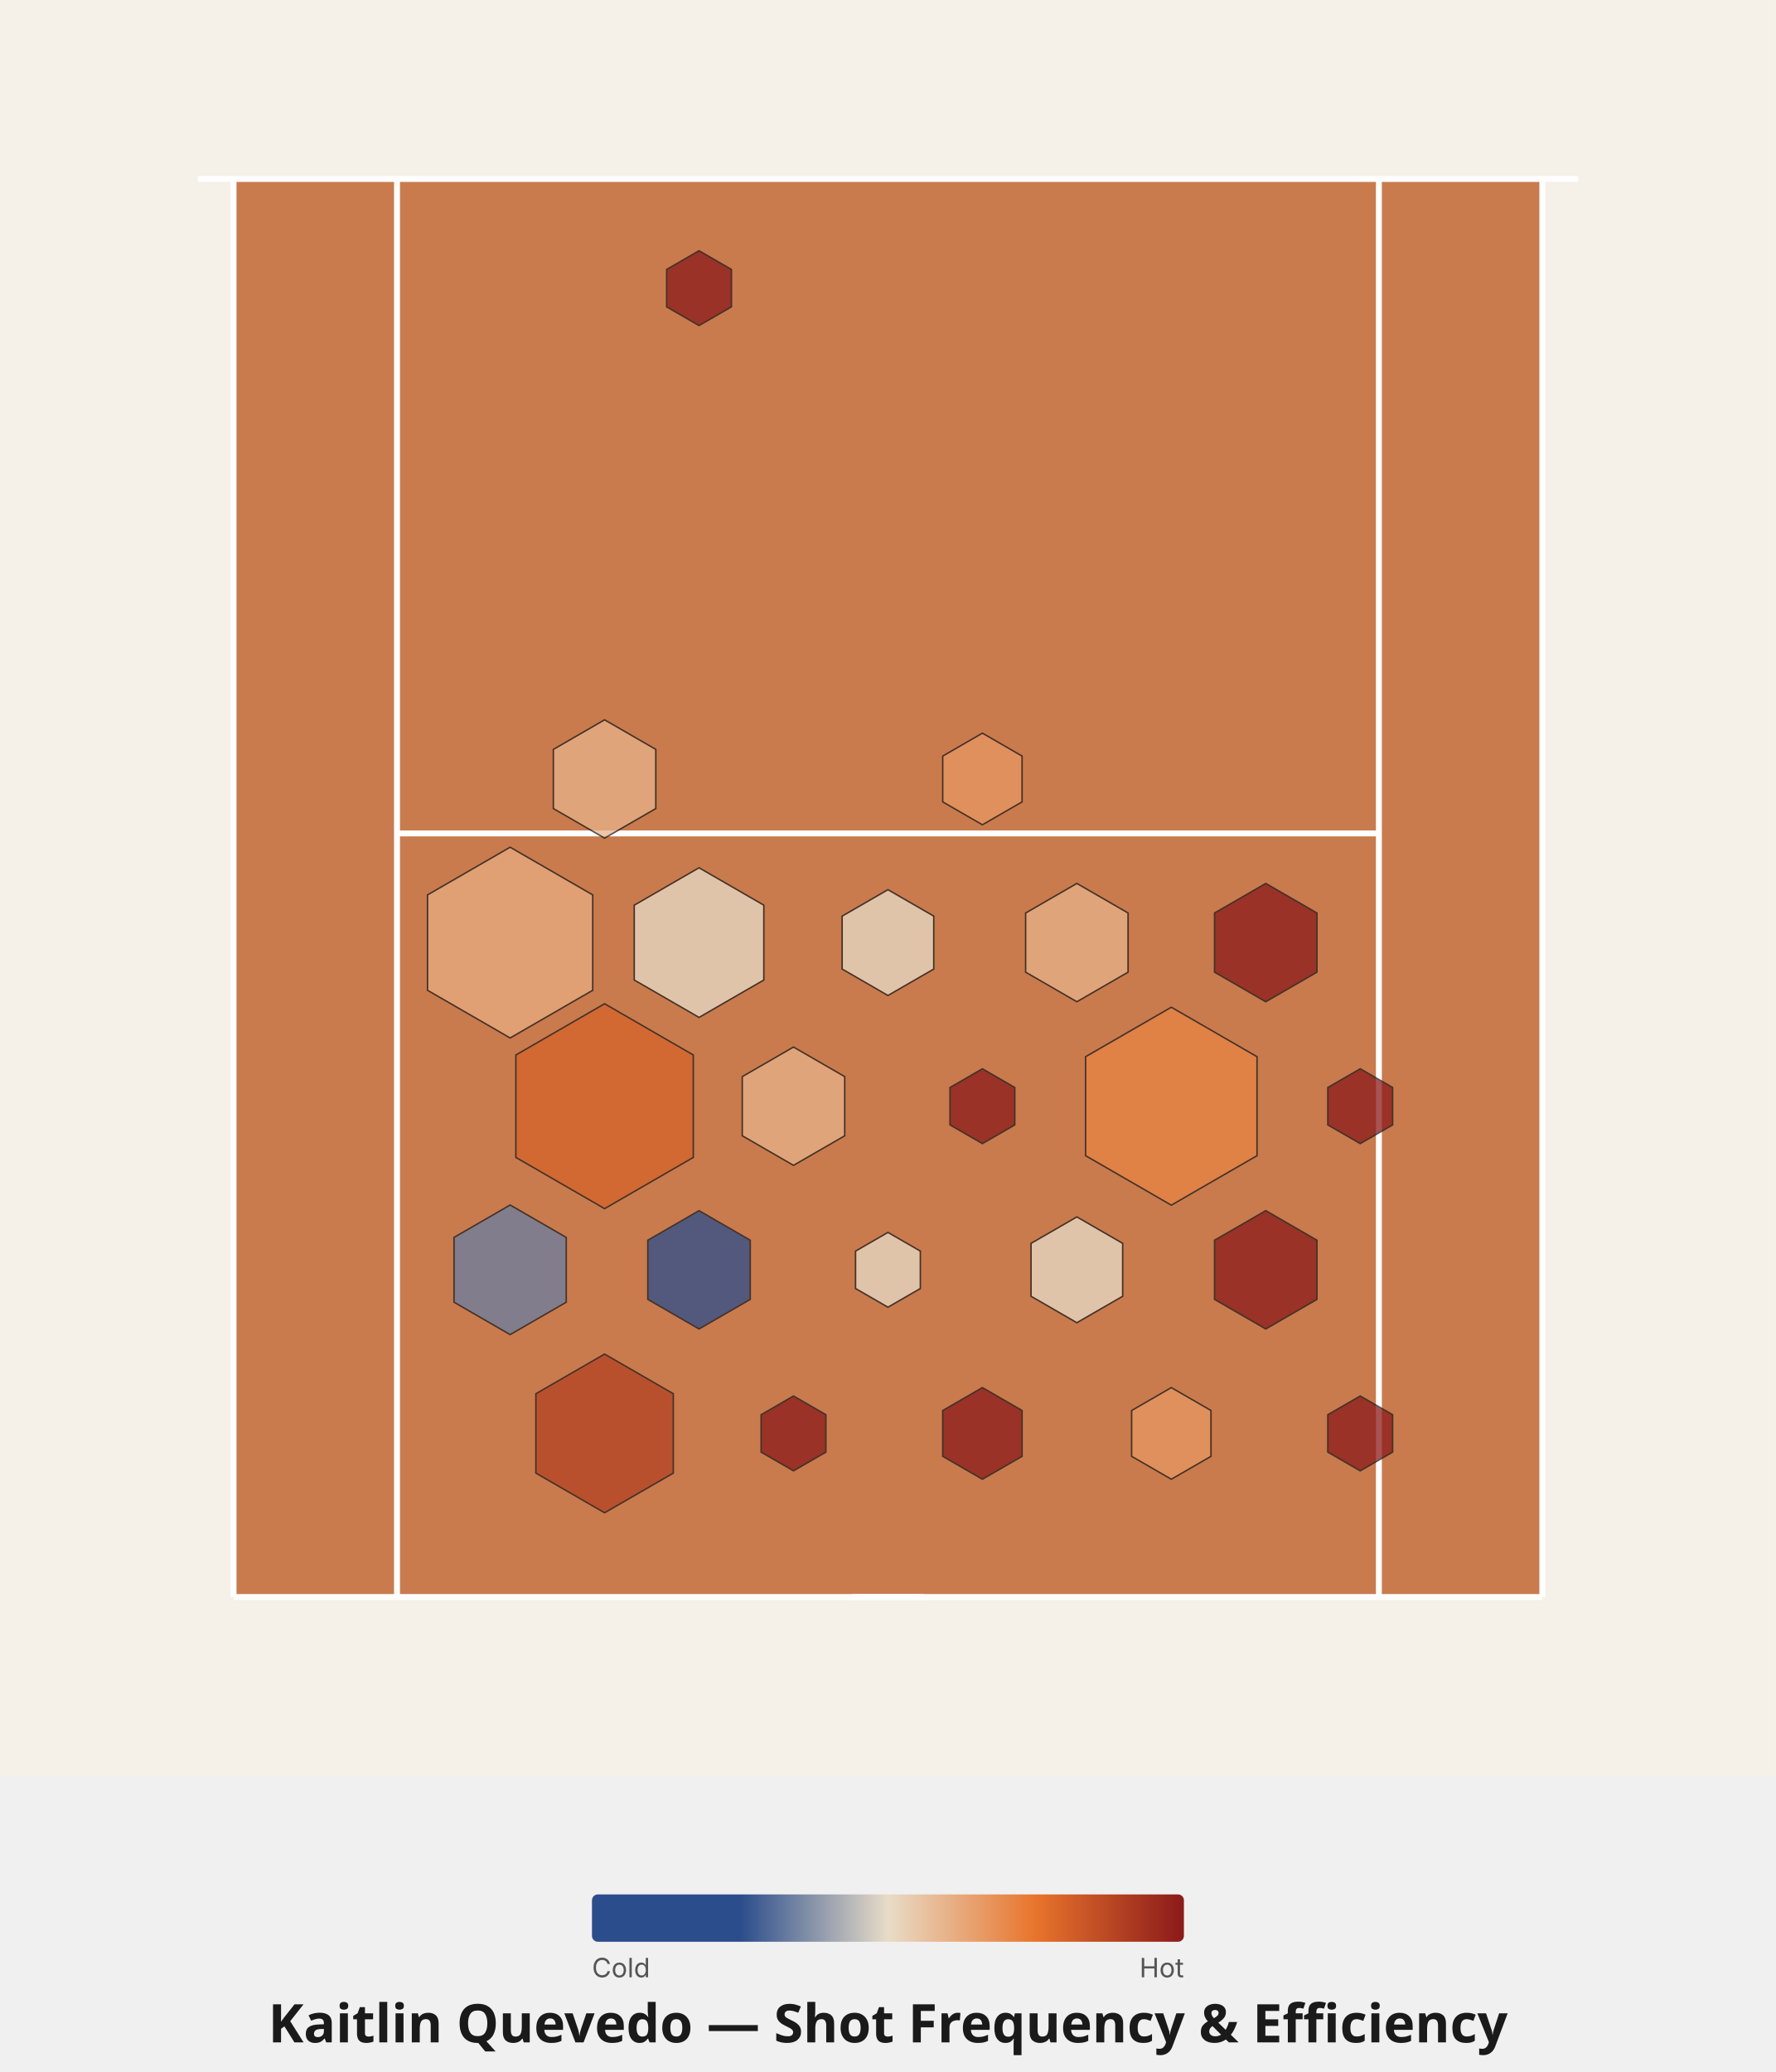
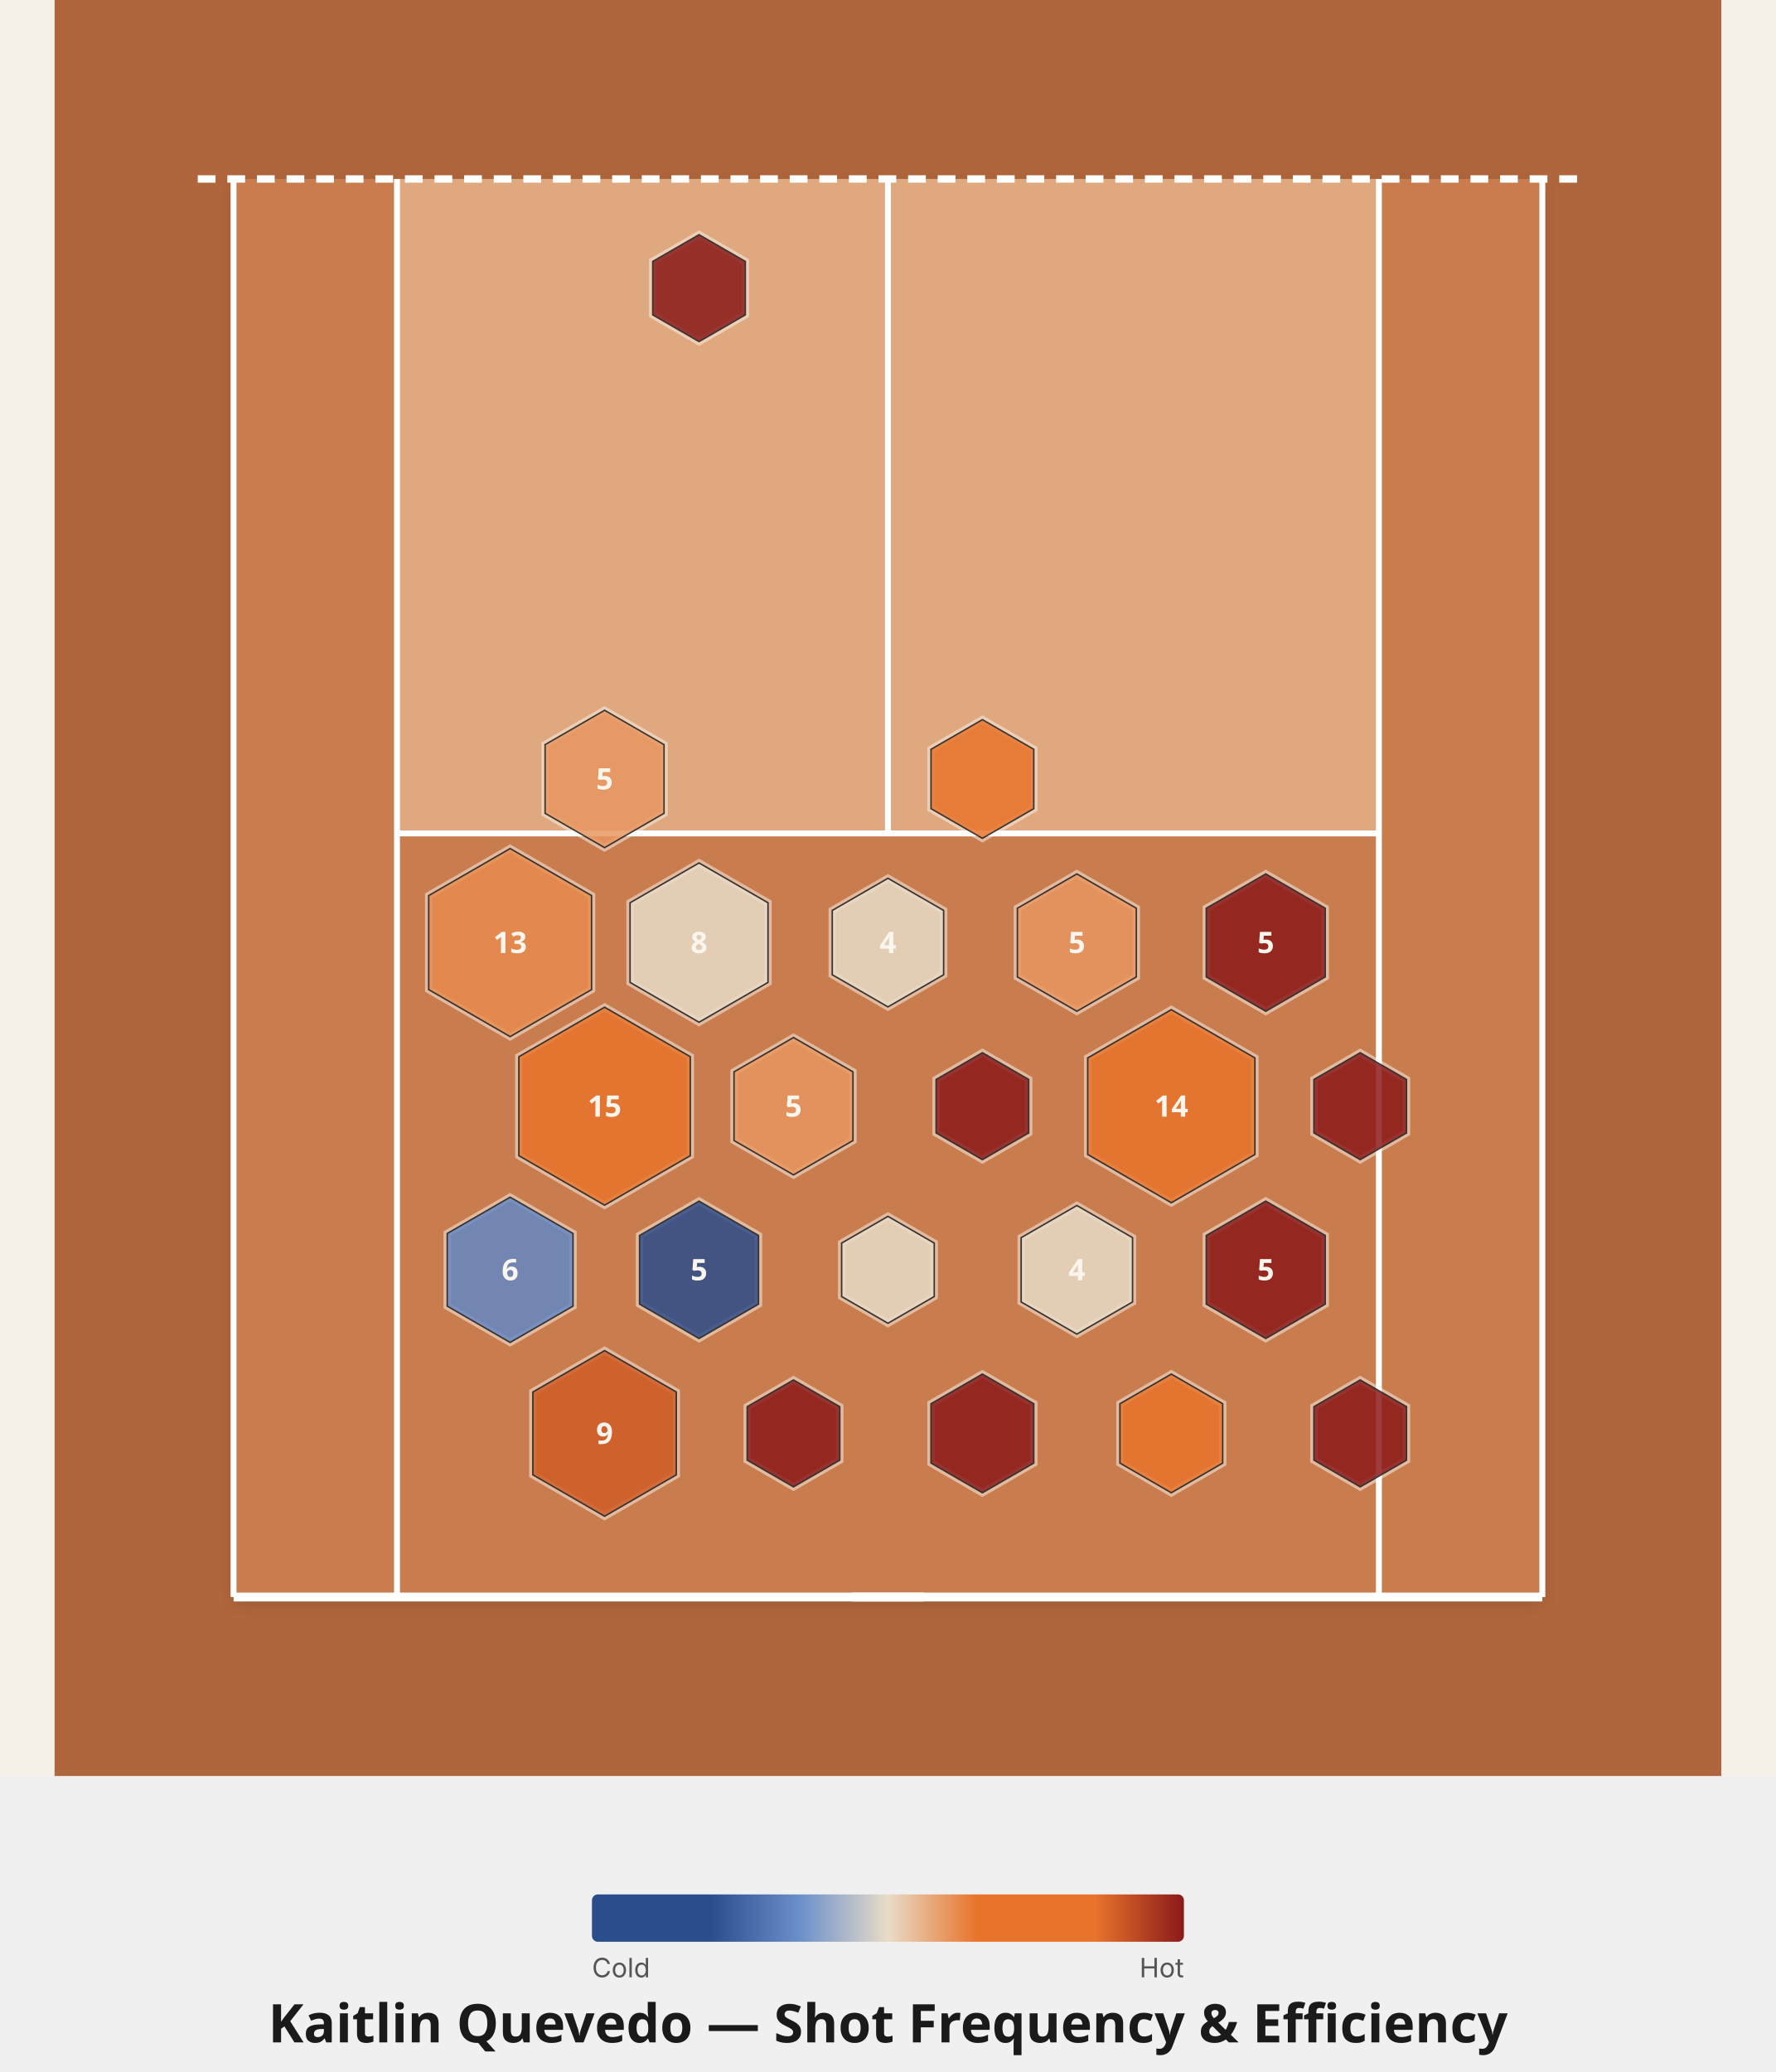
<svg xmlns="http://www.w3.org/2000/svg" height="700" width="600">
  <svg height="600" style="display:block" viewBox="0 0 600 600" width="600">
+     <defs>
+       <clipPath id="court-clip-ncvl6jo">
+         <rect height="479.073" width="442.19" x="78.905" y="60.464" />
+       </clipPath>
+       <filter id="court-shadow" x="-5%" y="-5%" width="110%" height="110%">
+         <feDropShadow dx="0" dy="2" flood-color="#000000" flood-opacity="0.15" stdDeviation="3" />
+       </filter>
+     </defs>
    <rect fill="#F5F0E8" height="600" width="600" x="0" y="0" />
    <g>
-       <rect fill="#C97B4E" height="479.073" width="442.19" x="78.905" y="60.464" />
+       <rect fill="#B0663C" height="600" width="563.117" x="18.441" y="-2.1316282072803006e-14" />
+       <rect fill="#C97B4E" filter="url(#court-shadow)" height="479.073" width="442.19" x="78.905" y="60.464" />
+       <g>
+         <rect fill="#E0A87E" height="221.095" width="331.743" x="134.128" y="60.464" />
+       </g>
      <g fill="none" stroke="#FFFFFF" stroke-width="2">
        <line x1="78.905" x2="78.905" y1="539.536" y2="60.464" />
        <line x1="521.095" x2="521.095" y1="539.536" y2="60.464" />
        <line x1="134.128" x2="134.128" y1="539.536" y2="60.464" />
        <line x1="465.872" x2="465.872" y1="539.536" y2="60.464" />
+         <line x1="134.128" x2="465.872" y1="281.559" y2="281.559" />
+         <line x1="300" x2="300" y1="281.559" y2="60.464" />
+       </g>
+       <g fill="none" stroke="#FFFFFF" stroke-width="3">
        <line x1="78.905" x2="521.095" y1="539.536" y2="539.536" />
+         <line x1="287.907" x2="312.093" y1="539.536" y2="539.536" />
+       </g>
+       <g fill="none" stroke="#FFFFFF" stroke-dasharray="6 4" stroke-width="2.5">
        <line x1="66.812" x2="533.188" y1="60.464" y2="60.464" />
-         <line x1="134.128" x2="465.872" y1="281.559" y2="281.559" />
-         <line x1="287.907" x2="312.093" y1="539.536" y2="539.536" />
-       </g>
-       <g>
-         <polygon fill="#6a7da0" opacity="0.75" points="172.351,407.097 153.392,418.043 153.392,439.935 172.351,450.881 191.309,439.935 191.309,418.043" stroke="#1A1A1A" stroke-width="0.5" />
-         <polygon fill="#d56228" opacity="0.75" points="204.263,339.101 174.287,356.408 174.287,391.022 204.263,408.329 234.239,391.022 234.239,356.408" stroke="#1A1A1A" stroke-width="0.5" />
-         <polygon fill="#e8ac80" opacity="0.75" points="172.351,286.218 144.444,302.33 144.444,334.553 172.351,350.665 200.257,334.553 200.257,302.33" stroke="#1A1A1A" stroke-width="0.5" />
-         <polygon fill="#2b4d8c" opacity="0.75" points="236.175,409.005 218.868,418.997 218.868,438.981 236.175,448.973 253.482,438.981 253.482,418.997" stroke="#1A1A1A" stroke-width="0.5" />
-         <polygon fill="#8b1a1a" opacity="0.75" points="459.562,471.624 448.616,477.943 448.616,490.582 459.562,496.902 470.507,490.582 470.507,477.943" stroke="#1A1A1A" stroke-width="0.5" />
-         <polygon fill="#8b1a1a" opacity="0.75" points="427.649,409.005 410.342,418.997 410.342,438.981 427.649,448.973 444.956,438.981 444.956,418.997" stroke="#1A1A1A" stroke-width="0.5" />
-         <polygon fill="#b44222" opacity="0.75" points="204.263,457.451 181.043,470.857 181.043,497.669 204.263,511.074 227.483,497.669 227.483,470.857" stroke="#1A1A1A" stroke-width="0.5" />
-         <polygon fill="#e8dcc8" opacity="0.75" points="300,416.35 289.054,422.669 289.054,435.308 300,441.628 310.946,435.308 310.946,422.669" stroke="#1A1A1A" stroke-width="0.5" />
-         <polygon fill="#e88342" opacity="0.75" points="395.737,340.275 366.777,356.995 366.777,390.435 395.737,407.155 424.697,390.435 424.697,356.995" stroke="#1A1A1A" stroke-width="0.5" />
-         <polygon fill="#6a7da0" opacity="0.75" points="300,-256.188 281.041,-245.242 281.041,-223.35 300,-212.405 318.959,-223.35 318.959,-245.242" stroke="#1A1A1A" stroke-width="0.5" />
-         <polygon fill="#e8b28a" opacity="0.75" points="268.088,-428.38 243.612,-414.249 243.612,-385.987 268.088,-371.856 292.563,-385.987 292.563,-414.249" stroke="#1A1A1A" stroke-width="0.5" />
-         <polygon fill="#a5aab3" opacity="0.75" points="395.737,-436.967 363.825,-418.542 363.825,-381.693 395.737,-363.268 427.649,-381.693 427.649,-418.542" stroke="#1A1A1A" stroke-width="0.5" />
-         <polygon fill="#cfc9c0" opacity="0.75" points="331.912,-434.731 301.936,-417.424 301.936,-382.811 331.912,-365.504 361.889,-382.811 361.889,-417.424" stroke="#1A1A1A" stroke-width="0.5" />
-         <polygon fill="#de6a2a" opacity="0.75" points="395.737,-205.834 372.517,-192.428 372.517,-165.617 395.737,-152.211 418.957,-165.617 418.957,-192.428" stroke="#1A1A1A" stroke-width="0.5" />
-         <polygon fill="#2b4d8c" opacity="0.75" points="363.825,-368.49 343.347,-356.667 343.347,-333.021 363.825,-321.198 384.302,-333.021 384.302,-356.667" stroke="#1A1A1A" stroke-width="0.5" />
-         <polygon fill="#2b4d8c" opacity="0.75" points="204.263,-417.992 188.783,-409.055 188.783,-391.18 204.263,-382.243 219.743,-391.18 219.743,-409.055" stroke="#1A1A1A" stroke-width="0.5" />
-         <polygon fill="#9ca3b0" opacity="0.75" points="331.912,-207.285 307.437,-193.154 307.437,-164.891 331.912,-150.76 356.388,-164.891 356.388,-193.154" stroke="#1A1A1A" stroke-width="0.5" />
-         <polygon fill="#9ca3b0" opacity="0.75" points="268.088,-207.285 243.612,-193.154 243.612,-164.891 268.088,-150.76 292.563,-164.891 292.563,-193.154" stroke="#1A1A1A" stroke-width="0.5" />
-         <polygon fill="#e8b28a" opacity="0.75" points="331.912,-309.554 314.605,-299.562 314.605,-279.578 331.912,-269.586 349.219,-279.578 349.219,-299.562" stroke="#1A1A1A" stroke-width="0.5" />
-         <polygon fill="#e89760" opacity="0.75" points="236.175,-371.656 212.956,-358.25 212.956,-331.438 236.175,-318.032 259.395,-331.438 259.395,-358.25" stroke="#1A1A1A" stroke-width="0.5" />
-         <polygon fill="#6a7da0" opacity="0.75" points="395.737,-316.382 372.517,-302.976 372.517,-276.164 395.737,-262.758 418.957,-276.164 418.957,-302.976" stroke="#1A1A1A" stroke-width="0.5" />
-         <polygon fill="#e8dcc8" opacity="0.75" points="204.263,-191.662 193.317,-185.342 193.317,-172.703 204.263,-166.383 215.209,-172.703 215.209,-185.342" stroke="#1A1A1A" stroke-width="0.5" />
-         <polygon fill="#e8dcc8" opacity="0.75" points="427.649,-375.803 400.838,-360.324 400.838,-329.364 427.649,-313.884 454.461,-329.364 454.461,-360.324" stroke="#1A1A1A" stroke-width="0.5" />
-         <polygon fill="#e8742c" opacity="0.75" points="459.562,-417.992 444.082,-409.055 444.082,-391.18 459.562,-382.243 475.041,-391.18 475.041,-409.055" stroke="#1A1A1A" stroke-width="0.5" />
-         <polygon fill="#e8742c" opacity="0.75" points="459.562,-196.897 444.082,-187.96 444.082,-170.085 459.562,-161.148 475.041,-170.085 475.041,-187.96" stroke="#1A1A1A" stroke-width="0.5" />
-         <polygon fill="#e8dcc8" opacity="0.75" points="236.175,-25.84 225.23,-19.521 225.23,-6.882 236.175,-0.562 247.121,-6.882 247.121,-19.521" stroke="#1A1A1A" stroke-width="0.5" />
-         <polygon fill="#e8dcc8" opacity="0.75" points="363.825,-252.171 348.345,-243.234 348.345,-225.359 363.825,-216.422 379.304,-225.359 379.304,-243.234" stroke="#1A1A1A" stroke-width="0.5" />
-         <polygon fill="#8b1a1a" opacity="0.75" points="236.175,84.707 225.23,91.027 225.23,103.666 236.175,109.985 247.121,103.666 247.121,91.027" stroke="#1A1A1A" stroke-width="0.5" />
-         <polygon fill="#b2b3b7" opacity="0.75" points="204.263,-313.216 183.785,-301.393 183.785,-277.747 204.263,-265.924 224.741,-277.747 224.741,-301.393" stroke="#1A1A1A" stroke-width="0.5" />
-         <polygon fill="#e89760" opacity="0.75" points="140.438,-200.914 121.48,-189.968 121.48,-168.077 140.438,-157.131 159.397,-168.077 159.397,-189.968" stroke="#1A1A1A" stroke-width="0.5" />
-         <polygon fill="#2b4d8c" opacity="0.75" points="427.649,-252.171 412.17,-243.234 412.17,-225.359 427.649,-216.422 443.129,-225.359 443.129,-243.234" stroke="#1A1A1A" stroke-width="0.5" />
-         <polygon fill="#e8b28a" opacity="0.75" points="268.088,353.731 250.781,363.723 250.781,383.707 268.088,393.699 285.395,383.707 285.395,363.723" stroke="#1A1A1A" stroke-width="0.5" />
-         <polygon fill="#8b1a1a" opacity="0.75" points="331.912,468.783 318.506,476.523 318.506,492.003 331.912,499.742 345.318,492.003 345.318,476.523" stroke="#1A1A1A" stroke-width="0.5" />
-         <polygon fill="#8b1a1a" opacity="0.75" points="427.649,298.457 410.342,308.449 410.342,328.434 427.649,338.426 444.956,328.434 444.956,308.449" stroke="#1A1A1A" stroke-width="0.5" />
-         <polygon fill="#e8b28a" opacity="0.75" points="363.825,298.457 346.518,308.449 346.518,328.434 363.825,338.426 381.132,328.434 381.132,308.449" stroke="#1A1A1A" stroke-width="0.5" />
-         <polygon fill="#8b1a1a" opacity="0.75" points="459.562,361.076 448.616,367.396 448.616,380.035 459.562,386.354 470.507,380.035 470.507,367.396" stroke="#1A1A1A" stroke-width="0.5" />
-         <polygon fill="#e8dcc8" opacity="0.75" points="300,300.567 284.52,309.504 284.52,327.379 300,336.316 315.48,327.379 315.48,309.504" stroke="#1A1A1A" stroke-width="0.5" />
-         <polygon fill="#e8dcc8" opacity="0.75" points="236.175,293.163 214.284,305.802 214.284,331.081 236.175,343.72 258.067,331.081 258.067,305.802" stroke="#1A1A1A" stroke-width="0.5" />
-         <polygon fill="#e8b28a" opacity="0.75" points="204.263,243.183 186.956,253.175 186.956,273.16 204.263,283.152 221.57,273.16 221.57,253.175" stroke="#1A1A1A" stroke-width="0.5" />
-         <polygon fill="#8b1a1a" opacity="0.75" points="331.912,361.076 320.966,367.396 320.966,380.035 331.912,386.354 342.858,380.035 342.858,367.396" stroke="#1A1A1A" stroke-width="0.5" />
-         <polygon fill="#e89760" opacity="0.75" points="268.088,-305.05 254.682,-297.31 254.682,-281.83 268.088,-274.09 281.494,-281.83 281.494,-297.31" stroke="#1A1A1A" stroke-width="0.5" />
-         <polygon fill="#e89760" opacity="0.75" points="395.737,468.783 382.331,476.523 382.331,492.003 395.737,499.742 409.143,492.003 409.143,476.523" stroke="#1A1A1A" stroke-width="0.5" />
-         <polygon fill="#e8dcc8" opacity="0.75" points="363.825,411.114 348.345,420.052 348.345,437.926 363.825,446.863 379.304,437.926 379.304,420.052" stroke="#1A1A1A" stroke-width="0.5" />
-         <polygon fill="#e8a87a" opacity="0.75" points="300,-370.122 278.108,-357.483 278.108,-332.205 300,-319.565 321.892,-332.205 321.892,-357.483" stroke="#1A1A1A" stroke-width="0.5" />
-         <polygon fill="#8b1a1a" opacity="0.75" points="236.175,-246.935 225.23,-240.616 225.23,-227.977 236.175,-221.657 247.121,-227.977 247.121,-240.616" stroke="#1A1A1A" stroke-width="0.5" />
-         <polygon fill="#8b1a1a" opacity="0.75" points="268.088,471.624 257.142,477.943 257.142,490.582 268.088,496.902 279.034,490.582 279.034,477.943" stroke="#1A1A1A" stroke-width="0.5" />
-         <polygon fill="#e89760" opacity="0.75" points="331.912,247.688 318.506,255.428 318.506,270.907 331.912,278.647 345.318,270.907 345.318,255.428" stroke="#1A1A1A" stroke-width="0.5" />
+       </g>
+       <g clip-path="url(#court-clip-ncvl6jo)">
+         <g>
+           <g>
+             <polygon fill="none" opacity="0.51" points="172.351,404.452 151.102,416.721 151.102,441.257 172.351,453.525 193.6,441.257 193.6,416.721" stroke="#FAF6EE" stroke-width="2.5" />
+             <polygon fill="rgb(100, 136, 196)" opacity="0.85" points="172.351,404.452 151.102,416.721 151.102,441.257 172.351,453.525 193.6,441.257 193.6,416.721" stroke="#1A1A1A" stroke-width="0.5" />
+             <text dominant-baseline="middle" fill="#FAF6EE" font-family="Oswald, Arial Narrow, sans-serif" font-size="10" font-weight="700" text-anchor="middle" x="172.351" y="428.989">6</text>
+           </g>
+           <g>
+             <polygon fill="none" opacity="0.51" points="204.263,340.273 175.301,356.994 175.301,390.436 204.263,407.157 233.225,390.436 233.225,356.994" stroke="#FAF6EE" stroke-width="2.5" />
+             <polygon fill="rgb(232, 116, 44)" opacity="0.85" points="204.263,340.273 175.301,356.994 175.301,390.436 204.263,407.157 233.225,390.436 233.225,356.994" stroke="#1A1A1A" stroke-width="0.5" />
+             <text dominant-baseline="middle" fill="#FAF6EE" font-family="Oswald, Arial Narrow, sans-serif" font-size="10" font-weight="700" text-anchor="middle" x="204.263" y="373.715">15</text>
+           </g>
+           <g>
+             <polygon fill="none" opacity="0.51" points="172.351,286.673 144.838,302.557 144.838,334.326 172.351,350.21 199.863,334.326 199.863,302.557" stroke="#FAF6EE" stroke-width="2.5" />
+             <polygon fill="rgb(232, 140, 80)" opacity="0.85" points="172.351,286.673 144.838,302.557 144.838,334.326 172.351,350.21 199.863,334.326 199.863,302.557" stroke="#1A1A1A" stroke-width="0.5" />
+             <text dominant-baseline="middle" fill="#FAF6EE" font-family="Oswald, Arial Narrow, sans-serif" font-size="10" font-weight="700" text-anchor="middle" x="172.351" y="318.441">13</text>
+           </g>
+           <g>
+             <polygon fill="none" opacity="0.51" points="236.175,405.788 216.082,417.388 216.082,440.59 236.175,452.19 256.268,440.59 256.268,417.388" stroke="#FAF6EE" stroke-width="2.5" />
+             <polygon fill="rgb(43, 77, 140)" opacity="0.85" points="236.175,405.788 216.082,417.388 216.082,440.59 236.175,452.19 256.268,440.59 256.268,417.388" stroke="#1A1A1A" stroke-width="0.5" />
+             <text dominant-baseline="middle" fill="#FAF6EE" font-family="Oswald, Arial Narrow, sans-serif" font-size="10" font-weight="700" text-anchor="middle" x="236.175" y="428.989">5</text>
+           </g>
+           <g>
+             <polygon fill="none" opacity="0.51" points="459.562,466.203 443.921,475.233 443.921,493.293 459.562,502.322 475.202,493.293 475.202,475.233" stroke="#FAF6EE" stroke-width="2.5" />
+             <polygon fill="rgb(139, 26, 26)" opacity="0.85" points="459.562,466.203 443.921,475.233 443.921,493.293 459.562,502.322 475.202,493.293 475.202,475.233" stroke="#1A1A1A" stroke-width="0.5" />
+           </g>
+           <g>
+             <polygon fill="none" opacity="0.51" points="427.649,405.788 407.556,417.388 407.556,440.59 427.649,452.19 447.742,440.59 447.742,417.388" stroke="#FAF6EE" stroke-width="2.5" />
+             <polygon fill="rgb(139, 26, 26)" opacity="0.85" points="427.649,405.788 407.556,417.388 407.556,440.59 427.649,452.19 447.742,440.59 447.742,417.388" stroke="#1A1A1A" stroke-width="0.5" />
+             <text dominant-baseline="middle" fill="#FAF6EE" font-family="Oswald, Arial Narrow, sans-serif" font-size="10" font-weight="700" text-anchor="middle" x="427.649" y="428.989">5</text>
+           </g>
+           <g>
+             <polygon fill="none" opacity="0.51" points="204.263,456.282 180.031,470.272 180.031,498.253 204.263,512.243 228.495,498.253 228.495,470.272" stroke="#FAF6EE" stroke-width="2.5" />
+             <polygon fill="rgb(208, 93, 39)" opacity="0.85" points="204.263,456.282 180.031,470.272 180.031,498.253 204.263,512.243 228.495,498.253 228.495,470.272" stroke="#1A1A1A" stroke-width="0.5" />
+             <text dominant-baseline="middle" fill="#FAF6EE" font-family="Oswald, Arial Narrow, sans-serif" font-size="10" font-weight="700" text-anchor="middle" x="204.263" y="484.263">9</text>
+           </g>
+           <g>
+             <polygon fill="none" opacity="0.51" points="300,410.929 284.36,419.959 284.36,438.019 300,447.049 315.64,438.019 315.64,419.959" stroke="#FAF6EE" stroke-width="2.5" />
+             <polygon fill="rgb(232, 220, 200)" opacity="0.85" points="300,410.929 284.36,419.959 284.36,438.019 300,447.049 315.64,438.019 315.64,419.959" stroke="#1A1A1A" stroke-width="0.5" />
+           </g>
+           <g>
+             <polygon fill="none" opacity="0.51" points="395.737,341.095 367.487,357.405 367.487,390.025 395.737,406.336 423.987,390.025 423.987,357.405" stroke="#FAF6EE" stroke-width="2.5" />
+             <polygon fill="rgb(232, 116, 44)" opacity="0.85" points="395.737,341.095 367.487,357.405 367.487,390.025 395.737,406.336 423.987,390.025 423.987,357.405" stroke="#1A1A1A" stroke-width="0.5" />
+             <text dominant-baseline="middle" fill="#FAF6EE" font-family="Oswald, Arial Narrow, sans-serif" font-size="10" font-weight="700" text-anchor="middle" x="395.737" y="373.715">14</text>
+           </g>
+           <g>
+             <polygon fill="none" opacity="0.51" points="300,-258.833 278.751,-246.565 278.751,-222.028 300,-209.76 321.249,-222.028 321.249,-246.565" stroke="#FAF6EE" stroke-width="2.5" />
+             <polygon fill="rgb(100, 136, 196)" opacity="0.85" points="300,-258.833 278.751,-246.565 278.751,-222.028 300,-209.76 321.249,-222.028 321.249,-246.565" stroke="#1A1A1A" stroke-width="0.5" />
+             <text dominant-baseline="middle" fill="#FAF6EE" font-family="Oswald, Arial Narrow, sans-serif" font-size="10" font-weight="700" text-anchor="middle" x="300" y="-234.296">6</text>
+           </g>
+           <g>
+             <polygon fill="none" opacity="0.51" points="268.088,-429.113 242.977,-414.615 242.977,-385.62 268.088,-371.122 293.199,-385.62 293.199,-414.615" stroke="#FAF6EE" stroke-width="2.5" />
+             <polygon fill="rgb(232, 151, 96)" opacity="0.85" points="268.088,-429.113 242.977,-414.615 242.977,-385.62 268.088,-371.122 293.199,-385.62 293.199,-414.615" stroke="#1A1A1A" stroke-width="0.5" />
+             <text dominant-baseline="middle" fill="#FAF6EE" font-family="Oswald, Arial Narrow, sans-serif" font-size="10" font-weight="700" text-anchor="middle" x="268.088" y="-400.118">10</text>
+           </g>
+           <g>
+             <polygon fill="none" opacity="0.51" points="395.737,-435.124 365.42,-417.621 365.42,-382.614 395.737,-365.111 426.054,-382.614 426.054,-417.621" stroke="#FAF6EE" stroke-width="2.5" />
+             <polygon fill="rgb(109, 145, 203)" opacity="0.85" points="395.737,-435.124 365.42,-417.621 365.42,-382.614 395.737,-365.111 426.054,-382.614 426.054,-417.621" stroke="#1A1A1A" stroke-width="0.5" />
+             <text dominant-baseline="middle" fill="#FAF6EE" font-family="Oswald, Arial Narrow, sans-serif" font-size="10" font-weight="700" text-anchor="middle" x="395.737" y="-400.118">17</text>
+           </g>
+           <g>
+             <polygon fill="none" opacity="0.51" points="331.912,-433.56 302.951,-416.839 302.951,-383.397 331.912,-366.676 360.874,-383.397 360.874,-416.839" stroke="#FAF6EE" stroke-width="2.5" />
+             <polygon fill="rgb(204, 203, 201)" opacity="0.85" points="331.912,-433.56 302.951,-416.839 302.951,-383.397 331.912,-366.676 360.874,-383.397 360.874,-416.839" stroke="#1A1A1A" stroke-width="0.5" />
+             <text dominant-baseline="middle" fill="#FAF6EE" font-family="Oswald, Arial Narrow, sans-serif" font-size="10" font-weight="700" text-anchor="middle" x="331.912" y="-400.118">15</text>
+           </g>
+           <g>
+             <polygon fill="none" opacity="0.51" points="395.737,-207.003 371.505,-193.013 371.505,-165.032 395.737,-151.042 419.969,-165.032 419.969,-193.013" stroke="#FAF6EE" stroke-width="2.5" />
+             <polygon fill="rgb(232, 116, 44)" opacity="0.85" points="395.737,-207.003 371.505,-193.013 371.505,-165.032 395.737,-151.042 419.969,-165.032 419.969,-193.013" stroke="#1A1A1A" stroke-width="0.5" />
+             <text dominant-baseline="middle" fill="#FAF6EE" font-family="Oswald, Arial Narrow, sans-serif" font-size="10" font-weight="700" text-anchor="middle" x="395.737" y="-179.023">9</text>
+           </g>
+           <g>
+             <polygon fill="none" opacity="0.51" points="363.825,-370.608 341.512,-357.726 341.512,-331.962 363.825,-319.08 386.137,-331.962 386.137,-357.726" stroke="#FAF6EE" stroke-width="2.5" />
+             <polygon fill="rgb(43, 77, 140)" opacity="0.85" points="363.825,-370.608 341.512,-357.726 341.512,-331.962 363.825,-319.08 386.137,-331.962 386.137,-357.726" stroke="#1A1A1A" stroke-width="0.5" />
+             <text dominant-baseline="middle" fill="#FAF6EE" font-family="Oswald, Arial Narrow, sans-serif" font-size="10" font-weight="700" text-anchor="middle" x="363.825" y="-344.844">7</text>
+           </g>
+           <g>
+             <polygon fill="none" opacity="0.51" points="204.263,-421.842 185.449,-410.98 185.449,-389.255 204.263,-378.393 223.077,-389.255 223.077,-410.98" stroke="#FAF6EE" stroke-width="2.5" />
+             <polygon fill="rgb(43, 77, 140)" opacity="0.85" points="204.263,-421.842 185.449,-410.98 185.449,-389.255 204.263,-378.393 223.077,-389.255 223.077,-410.98" stroke="#1A1A1A" stroke-width="0.5" />
+             <text dominant-baseline="middle" fill="#FAF6EE" font-family="Oswald, Arial Narrow, sans-serif" font-size="10" font-weight="700" text-anchor="middle" x="204.263" y="-400.118">4</text>
+           </g>
+           <g>
+             <polygon fill="none" opacity="0.51" points="331.912,-208.018 306.801,-193.52 306.801,-164.525 331.912,-150.027 357.023,-164.525 357.023,-193.52" stroke="#FAF6EE" stroke-width="2.5" />
+             <polygon fill="rgb(149, 169, 202)" opacity="0.85" points="331.912,-208.018 306.801,-193.52 306.801,-164.525 331.912,-150.027 357.023,-164.525 357.023,-193.52" stroke="#1A1A1A" stroke-width="0.5" />
+             <text dominant-baseline="middle" fill="#FAF6EE" font-family="Oswald, Arial Narrow, sans-serif" font-size="10" font-weight="700" text-anchor="middle" x="331.912" y="-179.023">10</text>
+           </g>
+           <g>
+             <polygon fill="none" opacity="0.51" points="268.088,-208.018 242.977,-193.52 242.977,-164.525 268.088,-150.027 293.199,-164.525 293.199,-193.52" stroke="#FAF6EE" stroke-width="2.5" />
+             <polygon fill="rgb(149, 169, 202)" opacity="0.85" points="268.088,-208.018 242.977,-193.52 242.977,-164.525 268.088,-150.027 293.199,-164.525 293.199,-193.52" stroke="#1A1A1A" stroke-width="0.5" />
+             <text dominant-baseline="middle" fill="#FAF6EE" font-family="Oswald, Arial Narrow, sans-serif" font-size="10" font-weight="700" text-anchor="middle" x="268.088" y="-179.023">10</text>
+           </g>
+           <g>
+             <polygon fill="none" opacity="0.51" points="331.912,-312.771 311.819,-301.171 311.819,-277.969 331.912,-266.369 352.005,-277.969 352.005,-301.171" stroke="#FAF6EE" stroke-width="2.5" />
+             <polygon fill="rgb(232, 151, 96)" opacity="0.85" points="331.912,-312.771 311.819,-301.171 311.819,-277.969 331.912,-266.369 352.005,-277.969 352.005,-301.171" stroke="#1A1A1A" stroke-width="0.5" />
+             <text dominant-baseline="middle" fill="#FAF6EE" font-family="Oswald, Arial Narrow, sans-serif" font-size="10" font-weight="700" text-anchor="middle" x="331.912" y="-289.57">5</text>
+           </g>
+           <g>
+             <polygon fill="none" opacity="0.51" points="236.175,-372.824 211.944,-358.834 211.944,-330.854 236.175,-316.863 260.407,-330.854 260.407,-358.834" stroke="#FAF6EE" stroke-width="2.5" />
+             <polygon fill="rgb(232, 116, 44)" opacity="0.85" points="236.175,-372.824 211.944,-358.834 211.944,-330.854 236.175,-316.863 260.407,-330.854 260.407,-358.834" stroke="#1A1A1A" stroke-width="0.5" />
+             <text dominant-baseline="middle" fill="#FAF6EE" font-family="Oswald, Arial Narrow, sans-serif" font-size="10" font-weight="700" text-anchor="middle" x="236.175" y="-344.844">9</text>
+           </g>
+           <g>
+             <polygon fill="none" opacity="0.51" points="395.737,-317.551 371.505,-303.56 371.505,-275.58 395.737,-261.59 419.969,-275.58 419.969,-303.56" stroke="#FAF6EE" stroke-width="2.5" />
+             <polygon fill="rgb(100, 136, 196)" opacity="0.85" points="395.737,-317.551 371.505,-303.56 371.505,-275.58 395.737,-261.59 419.969,-275.58 419.969,-303.56" stroke="#1A1A1A" stroke-width="0.5" />
+             <text dominant-baseline="middle" fill="#FAF6EE" font-family="Oswald, Arial Narrow, sans-serif" font-size="10" font-weight="700" text-anchor="middle" x="395.737" y="-289.57">9</text>
+           </g>
+           <g>
+             <polygon fill="none" opacity="0.51" points="204.263,-197.082 188.623,-188.052 188.623,-169.993 204.263,-160.963 219.903,-169.993 219.903,-188.052" stroke="#FAF6EE" stroke-width="2.5" />
+             <polygon fill="rgb(232, 220, 200)" opacity="0.85" points="204.263,-197.082 188.623,-188.052 188.623,-169.993 204.263,-160.963 219.903,-169.993 219.903,-188.052" stroke="#1A1A1A" stroke-width="0.5" />
+           </g>
+           <g>
+             <polygon fill="none" opacity="0.51" points="427.649,-375.728 400.903,-360.286 400.903,-329.402 427.649,-313.96 454.396,-329.402 454.396,-360.286" stroke="#FAF6EE" stroke-width="2.5" />
+             <polygon fill="rgb(232, 220, 200)" opacity="0.85" points="427.649,-375.728 400.903,-360.286 400.903,-329.402 427.649,-313.96 454.396,-329.402 454.396,-360.286" stroke="#1A1A1A" stroke-width="0.5" />
+             <text dominant-baseline="middle" fill="#FAF6EE" font-family="Oswald, Arial Narrow, sans-serif" font-size="10" font-weight="700" text-anchor="middle" x="427.649" y="-344.844">12</text>
+           </g>
+           <g>
+             <polygon fill="none" opacity="0.51" points="459.562,-421.842 440.748,-410.98 440.748,-389.255 459.562,-378.393 478.376,-389.255 478.376,-410.98" stroke="#FAF6EE" stroke-width="2.5" />
+             <polygon fill="rgb(232, 116, 44)" opacity="0.85" points="459.562,-421.842 440.748,-410.98 440.748,-389.255 459.562,-378.393 478.376,-389.255 478.376,-410.98" stroke="#1A1A1A" stroke-width="0.5" />
+             <text dominant-baseline="middle" fill="#FAF6EE" font-family="Oswald, Arial Narrow, sans-serif" font-size="10" font-weight="700" text-anchor="middle" x="459.562" y="-400.118">4</text>
+           </g>
+           <g>
+             <polygon fill="none" opacity="0.51" points="459.562,-200.747 440.748,-189.885 440.748,-168.16 459.562,-157.298 478.376,-168.16 478.376,-189.885" stroke="#FAF6EE" stroke-width="2.5" />
+             <polygon fill="rgb(232, 116, 44)" opacity="0.85" points="459.562,-200.747 440.748,-189.885 440.748,-168.16 459.562,-157.298 478.376,-168.16 478.376,-189.885" stroke="#1A1A1A" stroke-width="0.5" />
+             <text dominant-baseline="middle" fill="#FAF6EE" font-family="Oswald, Arial Narrow, sans-serif" font-size="10" font-weight="700" text-anchor="middle" x="459.562" y="-179.023">4</text>
+           </g>
+           <g>
+             <polygon fill="none" opacity="0.51" points="236.175,-31.261 220.535,-22.231 220.535,-4.171 236.175,4.858 251.816,-4.171 251.816,-22.231" stroke="#FAF6EE" stroke-width="2.5" />
+             <polygon fill="rgb(232, 220, 200)" opacity="0.85" points="236.175,-31.261 220.535,-22.231 220.535,-4.171 236.175,4.858 251.816,-4.171 251.816,-22.231" stroke="#1A1A1A" stroke-width="0.5" />
+           </g>
+           <g>
+             <polygon fill="none" opacity="0.51" points="363.825,-256.021 345.011,-245.158 345.011,-223.434 363.825,-212.572 382.639,-223.434 382.639,-245.158" stroke="#FAF6EE" stroke-width="2.5" />
+             <polygon fill="rgb(232, 220, 200)" opacity="0.85" points="363.825,-256.021 345.011,-245.158 345.011,-223.434 363.825,-212.572 382.639,-223.434 382.639,-245.158" stroke="#1A1A1A" stroke-width="0.5" />
+             <text dominant-baseline="middle" fill="#FAF6EE" font-family="Oswald, Arial Narrow, sans-serif" font-size="10" font-weight="700" text-anchor="middle" x="363.825" y="-234.296">4</text>
+           </g>
+           <g>
+             <polygon fill="none" opacity="0.51" points="236.175,79.287 220.535,88.316 220.535,106.376 236.175,115.406 251.816,106.376 251.816,88.316" stroke="#FAF6EE" stroke-width="2.5" />
+             <polygon fill="rgb(139, 26, 26)" opacity="0.85" points="236.175,79.287 220.535,88.316 220.535,106.376 236.175,115.406 251.816,106.376 251.816,88.316" stroke="#1A1A1A" stroke-width="0.5" />
+           </g>
+           <g>
+             <polygon fill="none" opacity="0.51" points="204.263,-315.334 181.95,-302.452 181.95,-276.688 204.263,-263.806 226.576,-276.688 226.576,-302.452" stroke="#FAF6EE" stroke-width="2.5" />
+             <polygon fill="rgb(172, 183, 201)" opacity="0.85" points="204.263,-315.334 181.95,-302.452 181.95,-276.688 204.263,-263.806 226.576,-276.688 226.576,-302.452" stroke="#1A1A1A" stroke-width="0.5" />
+             <text dominant-baseline="middle" fill="#FAF6EE" font-family="Oswald, Arial Narrow, sans-serif" font-size="10" font-weight="700" text-anchor="middle" x="204.263" y="-289.57">7</text>
+           </g>
+           <g>
+             <polygon fill="none" opacity="0.51" points="140.438,-203.559 119.189,-191.291 119.189,-166.754 140.438,-154.486 161.688,-166.754 161.688,-191.291" stroke="#FAF6EE" stroke-width="2.5" />
+             <polygon fill="rgb(232, 116, 44)" opacity="0.85" points="140.438,-203.559 119.189,-191.291 119.189,-166.754 140.438,-154.486 161.688,-166.754 161.688,-191.291" stroke="#1A1A1A" stroke-width="0.5" />
+             <text dominant-baseline="middle" fill="#FAF6EE" font-family="Oswald, Arial Narrow, sans-serif" font-size="10" font-weight="700" text-anchor="middle" x="140.438" y="-179.023">6</text>
+           </g>
+           <g>
+             <polygon fill="none" opacity="0.51" points="427.649,-256.021 408.835,-245.158 408.835,-223.434 427.649,-212.572 446.463,-223.434 446.463,-245.158" stroke="#FAF6EE" stroke-width="2.5" />
+             <polygon fill="rgb(64, 99, 161)" opacity="0.85" points="427.649,-256.021 408.835,-245.158 408.835,-223.434 427.649,-212.572 446.463,-223.434 446.463,-245.158" stroke="#1A1A1A" stroke-width="0.5" />
+             <text dominant-baseline="middle" fill="#FAF6EE" font-family="Oswald, Arial Narrow, sans-serif" font-size="10" font-weight="700" text-anchor="middle" x="427.649" y="-234.296">4</text>
+           </g>
+           <g>
+             <polygon fill="none" opacity="0.51" points="268.088,350.514 247.995,362.115 247.995,385.316 268.088,396.916 288.181,385.316 288.181,362.115" stroke="#FAF6EE" stroke-width="2.5" />
+             <polygon fill="rgb(232, 151, 96)" opacity="0.85" points="268.088,350.514 247.995,362.115 247.995,385.316 268.088,396.916 288.181,385.316 288.181,362.115" stroke="#1A1A1A" stroke-width="0.5" />
+             <text dominant-baseline="middle" fill="#FAF6EE" font-family="Oswald, Arial Narrow, sans-serif" font-size="10" font-weight="700" text-anchor="middle" x="268.088" y="373.715">5</text>
+           </g>
+           <g>
+             <polygon fill="none" opacity="0.51" points="331.912,464.215 314.55,474.239 314.55,494.287 331.912,504.311 349.275,494.287 349.275,474.239" stroke="#FAF6EE" stroke-width="2.5" />
+             <polygon fill="rgb(139, 26, 26)" opacity="0.85" points="331.912,464.215 314.55,474.239 314.55,494.287 331.912,504.311 349.275,494.287 349.275,474.239" stroke="#1A1A1A" stroke-width="0.5" />
+           </g>
+           <g>
+             <polygon fill="none" opacity="0.51" points="427.649,295.24 407.556,306.841 407.556,330.042 427.649,341.643 447.742,330.042 447.742,306.841" stroke="#FAF6EE" stroke-width="2.5" />
+             <polygon fill="rgb(139, 26, 26)" opacity="0.85" points="427.649,295.24 407.556,306.841 407.556,330.042 427.649,341.643 447.742,330.042 447.742,306.841" stroke="#1A1A1A" stroke-width="0.5" />
+             <text dominant-baseline="middle" fill="#FAF6EE" font-family="Oswald, Arial Narrow, sans-serif" font-size="10" font-weight="700" text-anchor="middle" x="427.649" y="318.441">5</text>
+           </g>
+           <g>
+             <polygon fill="none" opacity="0.51" points="363.825,295.24 343.732,306.841 343.732,330.042 363.825,341.643 383.918,330.042 383.918,306.841" stroke="#FAF6EE" stroke-width="2.5" />
+             <polygon fill="rgb(232, 151, 96)" opacity="0.85" points="363.825,295.24 343.732,306.841 343.732,330.042 363.825,341.643 383.918,330.042 383.918,306.841" stroke="#1A1A1A" stroke-width="0.5" />
+             <text dominant-baseline="middle" fill="#FAF6EE" font-family="Oswald, Arial Narrow, sans-serif" font-size="10" font-weight="700" text-anchor="middle" x="363.825" y="318.441">5</text>
+           </g>
+           <g>
+             <polygon fill="none" opacity="0.51" points="459.562,355.655 443.921,364.685 443.921,382.745 459.562,391.775 475.202,382.745 475.202,364.685" stroke="#FAF6EE" stroke-width="2.5" />
+             <polygon fill="rgb(139, 26, 26)" opacity="0.85" points="459.562,355.655 443.921,364.685 443.921,382.745 459.562,391.775 475.202,382.745 475.202,364.685" stroke="#1A1A1A" stroke-width="0.5" />
+           </g>
+           <g>
+             <polygon fill="none" opacity="0.51" points="300,296.717 281.186,307.579 281.186,329.304 300,340.166 318.814,329.304 318.814,307.579" stroke="#FAF6EE" stroke-width="2.5" />
+             <polygon fill="rgb(232, 220, 200)" opacity="0.85" points="300,296.717 281.186,307.579 281.186,329.304 300,340.166 318.814,329.304 318.814,307.579" stroke="#1A1A1A" stroke-width="0.5" />
+             <text dominant-baseline="middle" fill="#FAF6EE" font-family="Oswald, Arial Narrow, sans-serif" font-size="10" font-weight="700" text-anchor="middle" x="300" y="318.441">4</text>
+           </g>
+           <g>
+             <polygon fill="none" opacity="0.51" points="236.175,291.534 212.873,304.988 212.873,331.895 236.175,345.349 259.478,331.895 259.478,304.988" stroke="#FAF6EE" stroke-width="2.5" />
+             <polygon fill="rgb(232, 220, 200)" opacity="0.85" points="236.175,291.534 212.873,304.988 212.873,331.895 236.175,345.349 259.478,331.895 259.478,304.988" stroke="#1A1A1A" stroke-width="0.5" />
+             <text dominant-baseline="middle" fill="#FAF6EE" font-family="Oswald, Arial Narrow, sans-serif" font-size="10" font-weight="700" text-anchor="middle" x="236.175" y="318.441">8</text>
+           </g>
+           <g>
+             <polygon fill="none" opacity="0.51" points="204.263,239.966 184.17,251.567 184.17,274.768 204.263,286.369 224.356,274.768 224.356,251.567" stroke="#FAF6EE" stroke-width="2.5" />
+             <polygon fill="rgb(232, 151, 96)" opacity="0.85" points="204.263,239.966 184.17,251.567 184.17,274.768 204.263,286.369 224.356,274.768 224.356,251.567" stroke="#1A1A1A" stroke-width="0.5" />
+             <text dominant-baseline="middle" fill="#FAF6EE" font-family="Oswald, Arial Narrow, sans-serif" font-size="10" font-weight="700" text-anchor="middle" x="204.263" y="263.168">5</text>
+           </g>
+           <g>
+             <polygon fill="none" opacity="0.51" points="331.912,355.655 316.272,364.685 316.272,382.745 331.912,391.775 347.552,382.745 347.552,364.685" stroke="#FAF6EE" stroke-width="2.5" />
+             <polygon fill="rgb(139, 26, 26)" opacity="0.85" points="331.912,355.655 316.272,364.685 316.272,382.745 331.912,391.775 347.552,382.745 347.552,364.685" stroke="#1A1A1A" stroke-width="0.5" />
+           </g>
+           <g>
+             <polygon fill="none" opacity="0.51" points="268.088,-309.618 250.725,-299.594 250.725,-279.546 268.088,-269.522 285.45,-279.546 285.45,-299.594" stroke="#FAF6EE" stroke-width="2.5" />
+             <polygon fill="rgb(232, 116, 44)" opacity="0.85" points="268.088,-309.618 250.725,-299.594 250.725,-279.546 268.088,-269.522 285.45,-279.546 285.45,-299.594" stroke="#1A1A1A" stroke-width="0.5" />
+           </g>
+           <g>
+             <polygon fill="none" opacity="0.51" points="395.737,464.215 378.375,474.239 378.375,494.287 395.737,504.311 413.099,494.287 413.099,474.239" stroke="#FAF6EE" stroke-width="2.5" />
+             <polygon fill="rgb(232, 116, 44)" opacity="0.85" points="395.737,464.215 378.375,474.239 378.375,494.287 395.737,504.311 413.099,494.287 413.099,474.239" stroke="#1A1A1A" stroke-width="0.5" />
+           </g>
+           <g>
+             <polygon fill="none" opacity="0.51" points="363.825,407.264 345.011,418.127 345.011,439.851 363.825,450.713 382.639,439.851 382.639,418.127" stroke="#FAF6EE" stroke-width="2.5" />
+             <polygon fill="rgb(232, 220, 200)" opacity="0.85" points="363.825,407.264 345.011,418.127 345.011,439.851 363.825,450.713 382.639,439.851 382.639,418.127" stroke="#1A1A1A" stroke-width="0.5" />
+             <text dominant-baseline="middle" fill="#FAF6EE" font-family="Oswald, Arial Narrow, sans-serif" font-size="10" font-weight="700" text-anchor="middle" x="363.825" y="428.989">4</text>
+           </g>
+           <g>
+             <polygon fill="none" opacity="0.51" points="300,-371.751 276.698,-358.297 276.698,-331.39 300,-317.937 323.302,-331.39 323.302,-358.297" stroke="#FAF6EE" stroke-width="2.5" />
+             <polygon fill="rgb(232, 133, 70)" opacity="0.85" points="300,-371.751 276.698,-358.297 276.698,-331.39 300,-317.937 323.302,-331.39 323.302,-358.297" stroke="#1A1A1A" stroke-width="0.5" />
+             <text dominant-baseline="middle" fill="#FAF6EE" font-family="Oswald, Arial Narrow, sans-serif" font-size="10" font-weight="700" text-anchor="middle" x="300" y="-344.844">8</text>
+           </g>
+           <g>
+             <polygon fill="none" opacity="0.51" points="236.175,-252.356 220.535,-243.326 220.535,-225.266 236.175,-216.237 251.816,-225.266 251.816,-243.326" stroke="#FAF6EE" stroke-width="2.5" />
+             <polygon fill="rgb(139, 26, 26)" opacity="0.85" points="236.175,-252.356 220.535,-243.326 220.535,-225.266 236.175,-216.237 251.816,-225.266 251.816,-243.326" stroke="#1A1A1A" stroke-width="0.5" />
+           </g>
+           <g>
+             <polygon fill="none" opacity="0.51" points="268.088,466.203 252.448,475.233 252.448,493.293 268.088,502.322 283.728,493.293 283.728,475.233" stroke="#FAF6EE" stroke-width="2.5" />
+             <polygon fill="rgb(139, 26, 26)" opacity="0.85" points="268.088,466.203 252.448,475.233 252.448,493.293 268.088,502.322 283.728,493.293 283.728,475.233" stroke="#1A1A1A" stroke-width="0.5" />
+           </g>
+           <g>
+             <polygon fill="none" opacity="0.51" points="331.912,243.119 314.55,253.144 314.55,273.192 331.912,283.216 349.275,273.192 349.275,253.144" stroke="#FAF6EE" stroke-width="2.5" />
+             <polygon fill="rgb(232, 116, 44)" opacity="0.85" points="331.912,243.119 314.55,253.144 314.55,273.192 331.912,283.216 349.275,273.192 349.275,253.144" stroke="#1A1A1A" stroke-width="0.5" />
+           </g>
+         </g>
      </g>
    </g>
  </svg>
  <g transform="translate(200, 640)">
    <g>
      <defs>
-         <linearGradient id="colorbar-7bndkx" x1="0%" x2="100%" y1="0%" y2="0%">
+         <linearGradient id="colorbar-18zl3m" x1="0%" x2="100%" y1="0%" y2="0%">
          <stop offset="0%" stop-color="#2B4D8C" />
-           <stop offset="25%" stop-color="#2B4D8C" />
+           <stop offset="20%" stop-color="#2B4D8C" />
+           <stop offset="35%" stop-color="#6B8FCB" />
          <stop offset="50%" stop-color="#E8DCC8" />
-           <stop offset="75%" stop-color="#E8742C" />
+           <stop offset="65%" stop-color="#E8742C" />
+           <stop offset="85%" stop-color="#E8742C" />
          <stop offset="100%" stop-color="#8B1A1A" />
        </linearGradient>
      </defs>
-       <rect fill="url(#colorbar-7bndkx)" height="16" rx="2" width="200" x="0" y="0" />
+       <rect fill="url(#colorbar-18zl3m)" height="16" rx="2" width="200" x="0" y="0" />
      <text fill="#555555" font-family="Inter" font-size="9" text-anchor="start" x="0" y="28">Cold</text>
      <text fill="#555555" font-family="Inter" font-size="9" text-anchor="end" x="200" y="28">Hot</text>
    </g>
  </g>
  <text fill="#1A1A1A" font-family="Oswald" font-size="18" font-weight="bold" text-anchor="middle" x="300" y="690">Kaitlin Quevedo — Shot Frequency &amp; Efficiency</text>
</svg>
